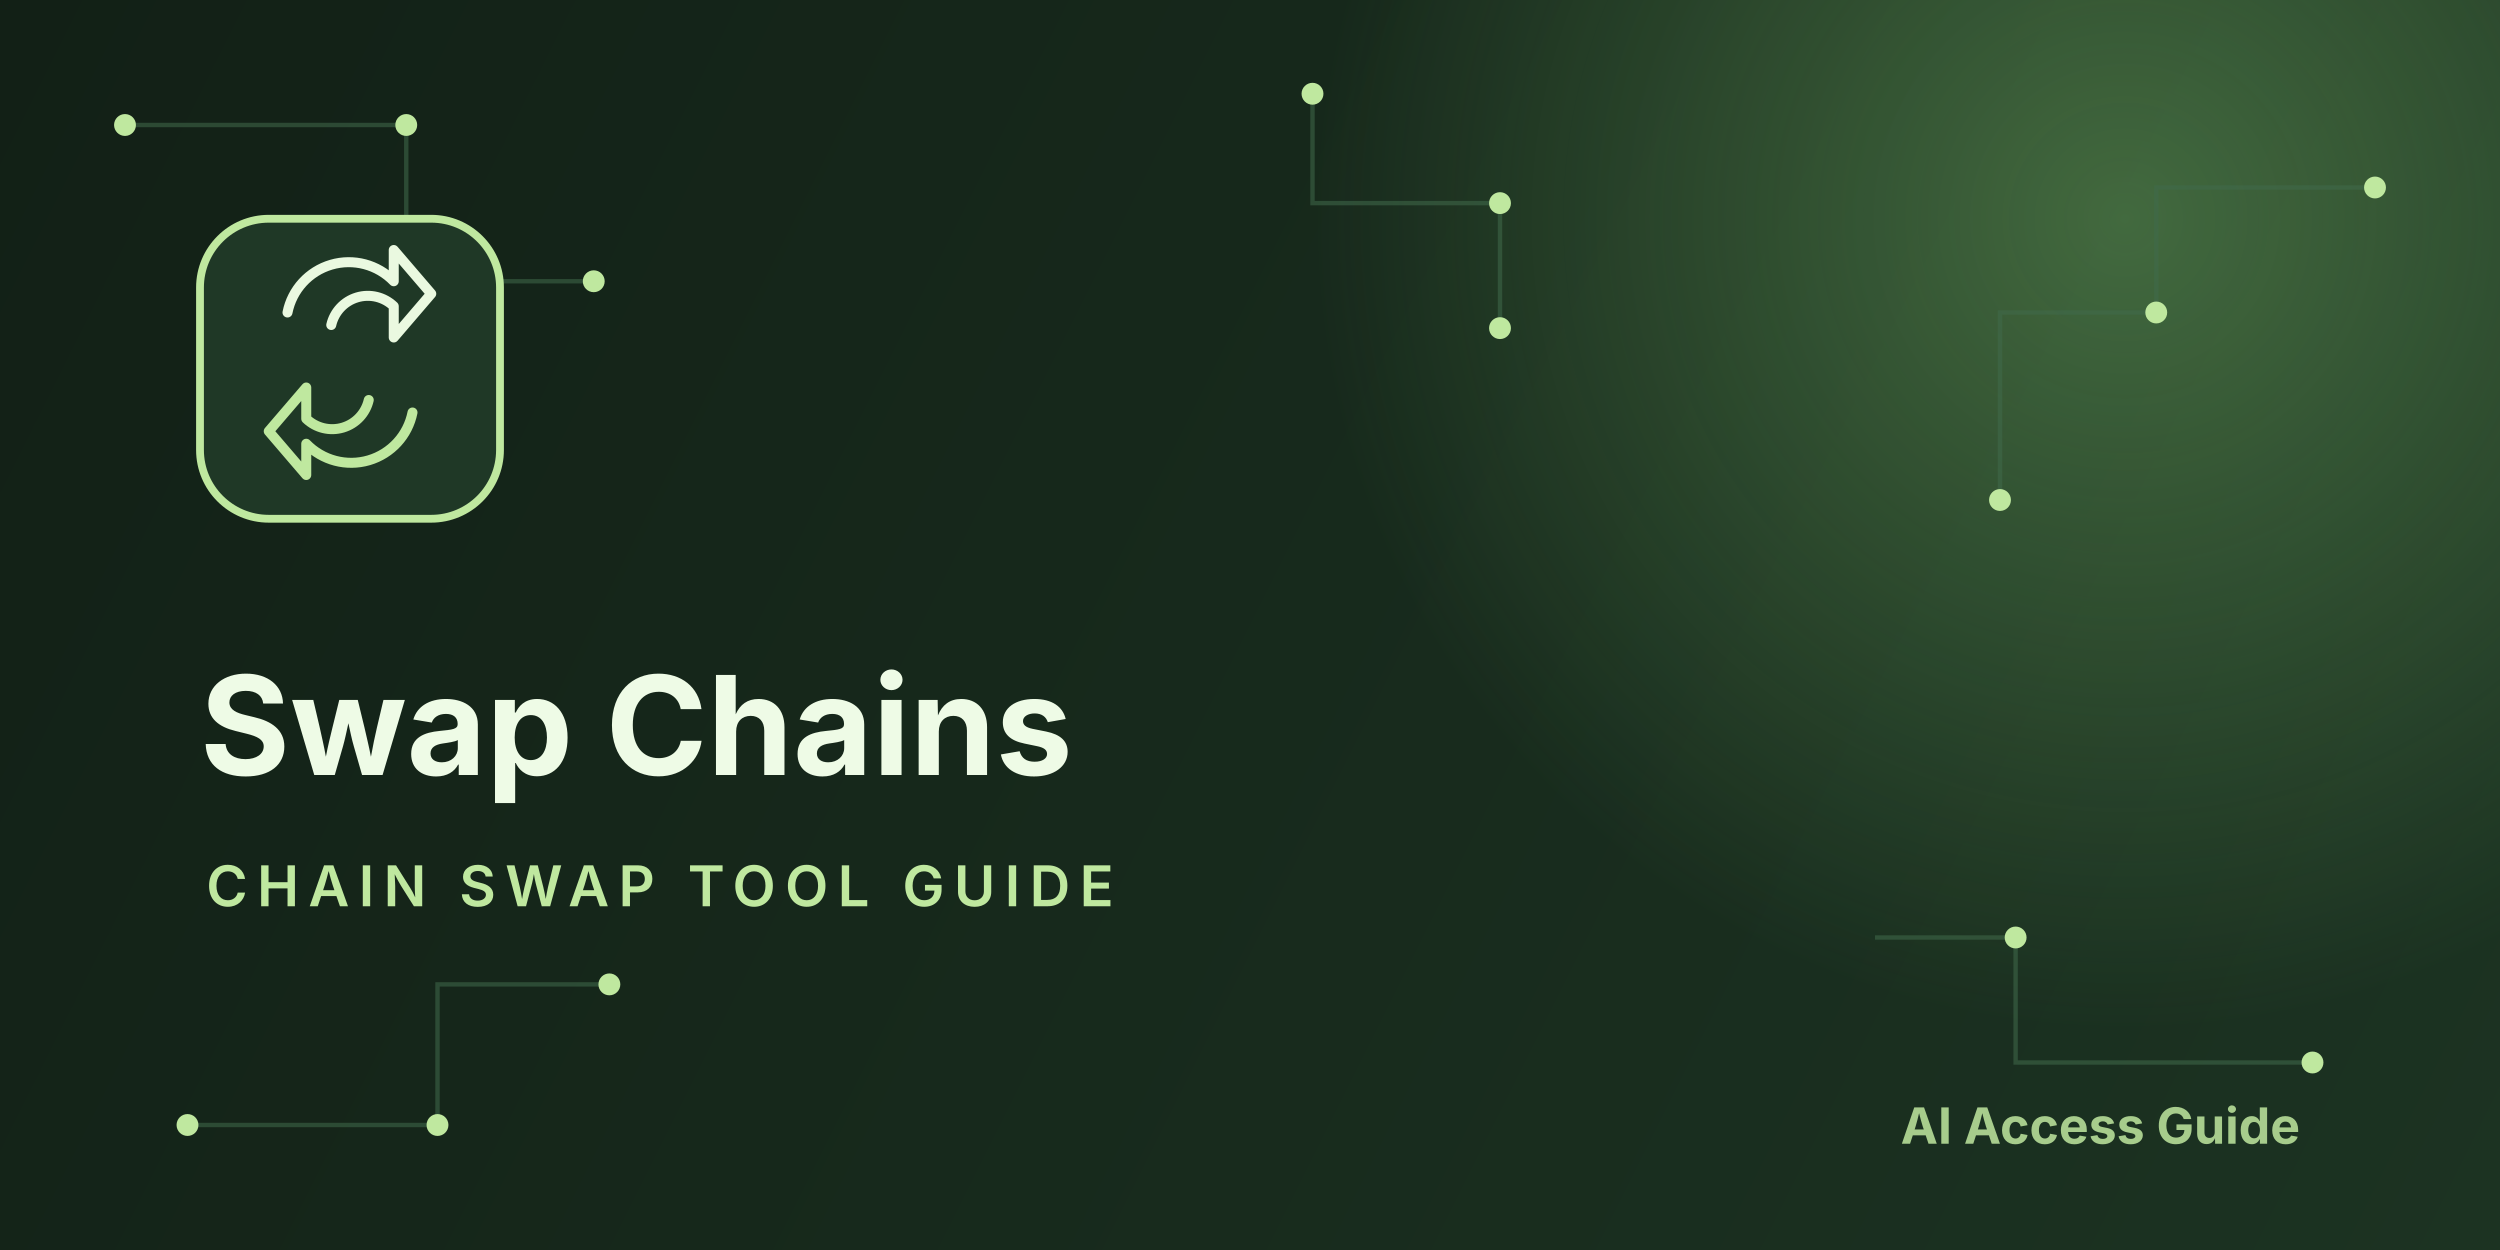
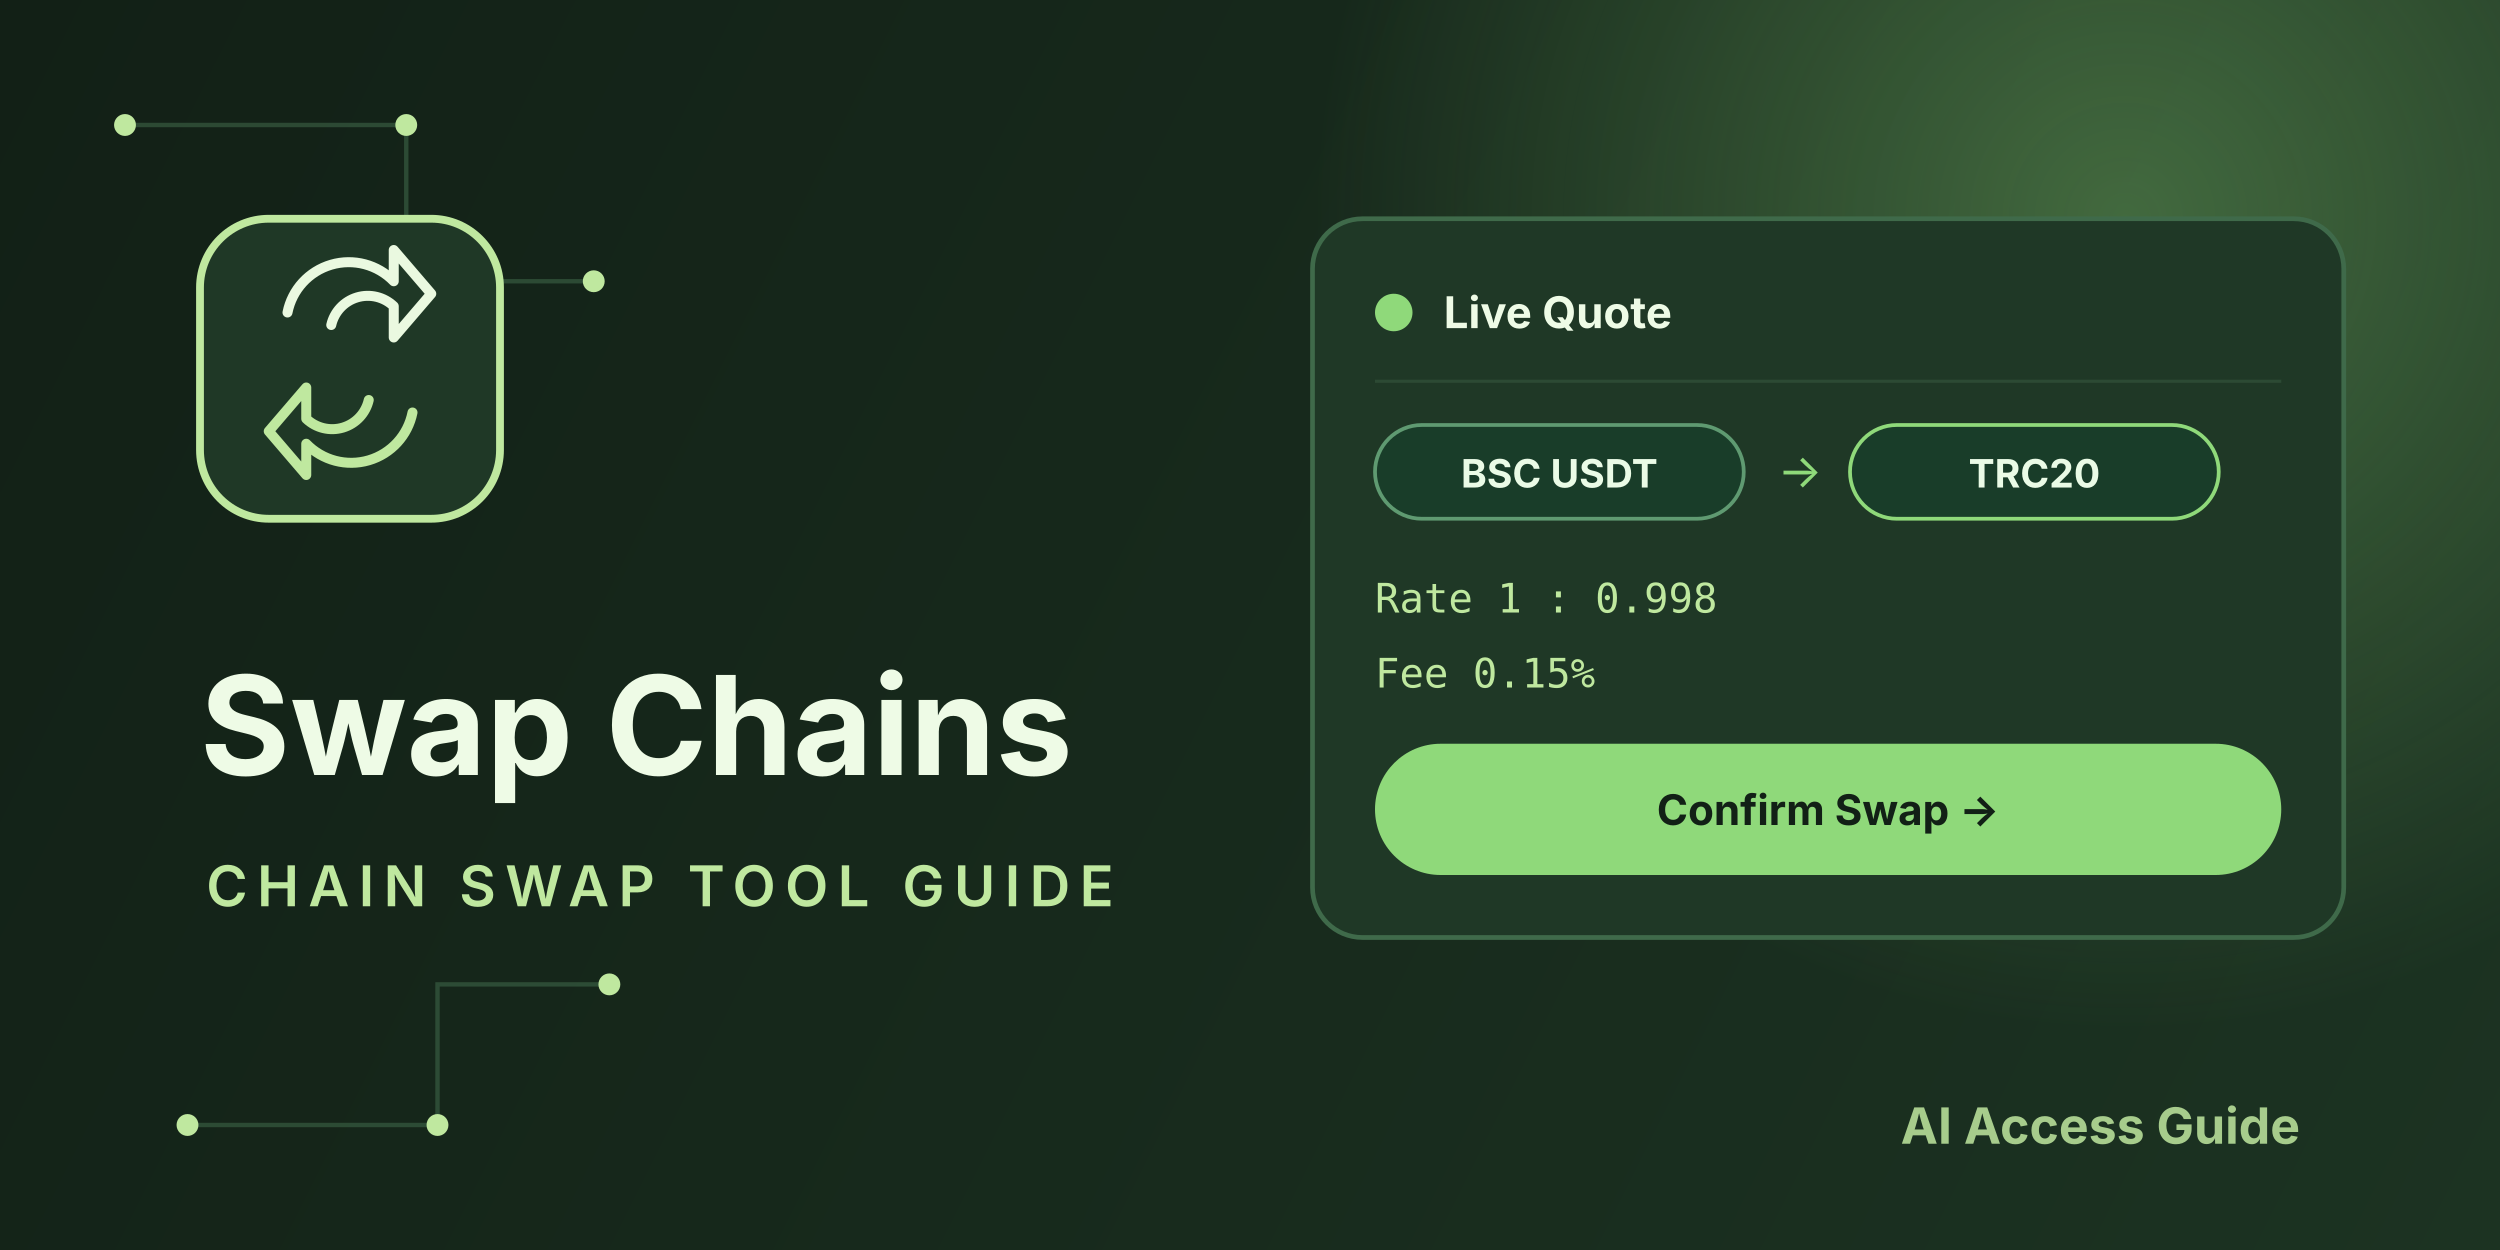
<svg xmlns="http://www.w3.org/2000/svg" viewBox="0 0 800 400" role="img" aria-label="Cross-chain stablecoin swap tool guide for AI subscriptions cover">
  <defs>
    <linearGradient id="bgGrad18e" x1="0" y1="0" x2="800" y2="400" gradientUnits="userSpaceOnUse">
      <stop offset="0" stop-color="#122016" />
      <stop offset="1" stop-color="#1c3322" />
    </linearGradient>
    <radialGradient id="glow18e" cx="680" cy="70" r="260" gradientUnits="userSpaceOnUse">
      <stop offset="0" stop-color="#8fd97a" stop-opacity="0.35" />
      <stop offset="1" stop-color="#8fd97a" stop-opacity="0" />
    </radialGradient>
  </defs>
  <rect width="800" height="400" fill="url(#bgGrad18e)" />
  <rect width="800" height="400" fill="url(#glow18e)" />
  <g stroke="#3f6a4a" stroke-width="1.4" opacity="0.55" fill="none">
    <path d="M40 40 h90 v50 h60" />
-     <path d="M760 60 h-70 v40 h-50 v60" />
    <path d="M60 360 h80 v-45 h55" />
-     <path d="M740 340 h-95 v-40 h-45" />
-     <path d="M420 30 v35 h60 v40" />
  </g>
  <g fill="#bfe89f">
    <circle cx="40" cy="40" r="3.5" />
    <circle cx="130" cy="40" r="3.5" />
    <circle cx="190" cy="90" r="3.5" />
-     <circle cx="760" cy="60" r="3.5" />
-     <circle cx="690" cy="100" r="3.5" />
-     <circle cx="640" cy="160" r="3.5" />
    <circle cx="60" cy="360" r="3.5" />
    <circle cx="140" cy="360" r="3.5" />
    <circle cx="195" cy="315" r="3.5" />
-     <circle cx="740" cy="340" r="3.5" />
-     <circle cx="645" cy="300" r="3.5" />
-     <circle cx="420" cy="30" r="3.5" />
-     <circle cx="480" cy="65" r="3.5" />
-     <circle cx="480" cy="105" r="3.5" />
  </g>
  <rect x="64" y="70" width="96" height="96" rx="22" fill="#1f3826" stroke="#bfe89f" stroke-width="2.5" />
  <path d="M92 100 a20 20 0 0 1 34 -10 l0 -10 l12 14 l-12 14 l0 -10 a12 12 0 0 0 -20 6" fill="none" stroke="#eaf9e0" stroke-width="3.2" stroke-linecap="round" stroke-linejoin="round" />
  <path d="M132 132 a20 20 0 0 1 -34 10 l0 10 l-12 -14 l12 -14 l0 10 a12 12 0 0 0 20 -6" fill="none" stroke="#bfe89f" stroke-width="3.2" stroke-linecap="round" stroke-linejoin="round" />
  <text x="64" y="248" font-family="-apple-system, 'Segoe UI', sans-serif" font-size="44" font-weight="700" fill="#eefbe6">Swap Chains</text>
  <text x="66" y="290" font-family="-apple-system, 'Segoe UI', sans-serif" font-size="18" font-weight="600" letter-spacing="3" fill="#bfe89f">CHAIN SWAP TOOL GUIDE</text>
  <text x="736" y="366" text-anchor="end" font-family="-apple-system, 'Segoe UI', sans-serif" font-size="16" font-weight="700" fill="#bfe89f" opacity="0.85">AI Access Guide</text>
+   <rect x="420" y="70" width="330" height="230" rx="16" fill="#1f3826" stroke="#3f6a4a" stroke-width="1.5" />
+   <circle cx="446" cy="100" r="6" fill="#8fd97a" />
+   <text x="462" y="105" font-family="-apple-system, 'Segoe UI', sans-serif" font-size="14" font-weight="700" fill="#eefbe6">Live Quote</text>
+   <line x1="440" y1="122" x2="730" y2="122" stroke="#2c4a34" stroke-width="1" />
+   <rect x="440" y="136" width="118" height="30" rx="15" fill="#193d29" stroke="#5f9a71" stroke-width="1.2" />
+   <text x="499" y="156" text-anchor="middle" font-family="-apple-system, 'Segoe UI', sans-serif" font-size="12.5" font-weight="700" fill="#eafbe6">BSC USDT</text>
+   <text x="576" y="156" text-anchor="middle" font-family="-apple-system, sans-serif" font-size="15" fill="#8fd97a">→</text>
+   <rect x="592" y="136" width="118" height="30" rx="15" fill="#193d29" stroke="#8fd97a" stroke-width="1.2" />
+   <text x="651" y="156" text-anchor="middle" font-family="-apple-system, 'Segoe UI', sans-serif" font-size="12.5" font-weight="700" fill="#eafbe6">TRC20</text>
+   <text x="440" y="196" font-family="'SFMono-Regular', Consolas, monospace" font-size="13" fill="#bfe89f">Rate   1 : 0.998</text>
+   <text x="440" y="220" font-family="'SFMono-Regular', Consolas, monospace" font-size="13" fill="#bfe89f">Fee    0.15%</text>
+   <rect x="440" y="238" width="290" height="42" rx="21" fill="#8fd97a" />
+   <text x="585" y="264" text-anchor="middle" font-family="-apple-system, 'Segoe UI', sans-serif" font-size="13.5" font-weight="700" fill="#122016">Confirm Swap →</text>
</svg>
